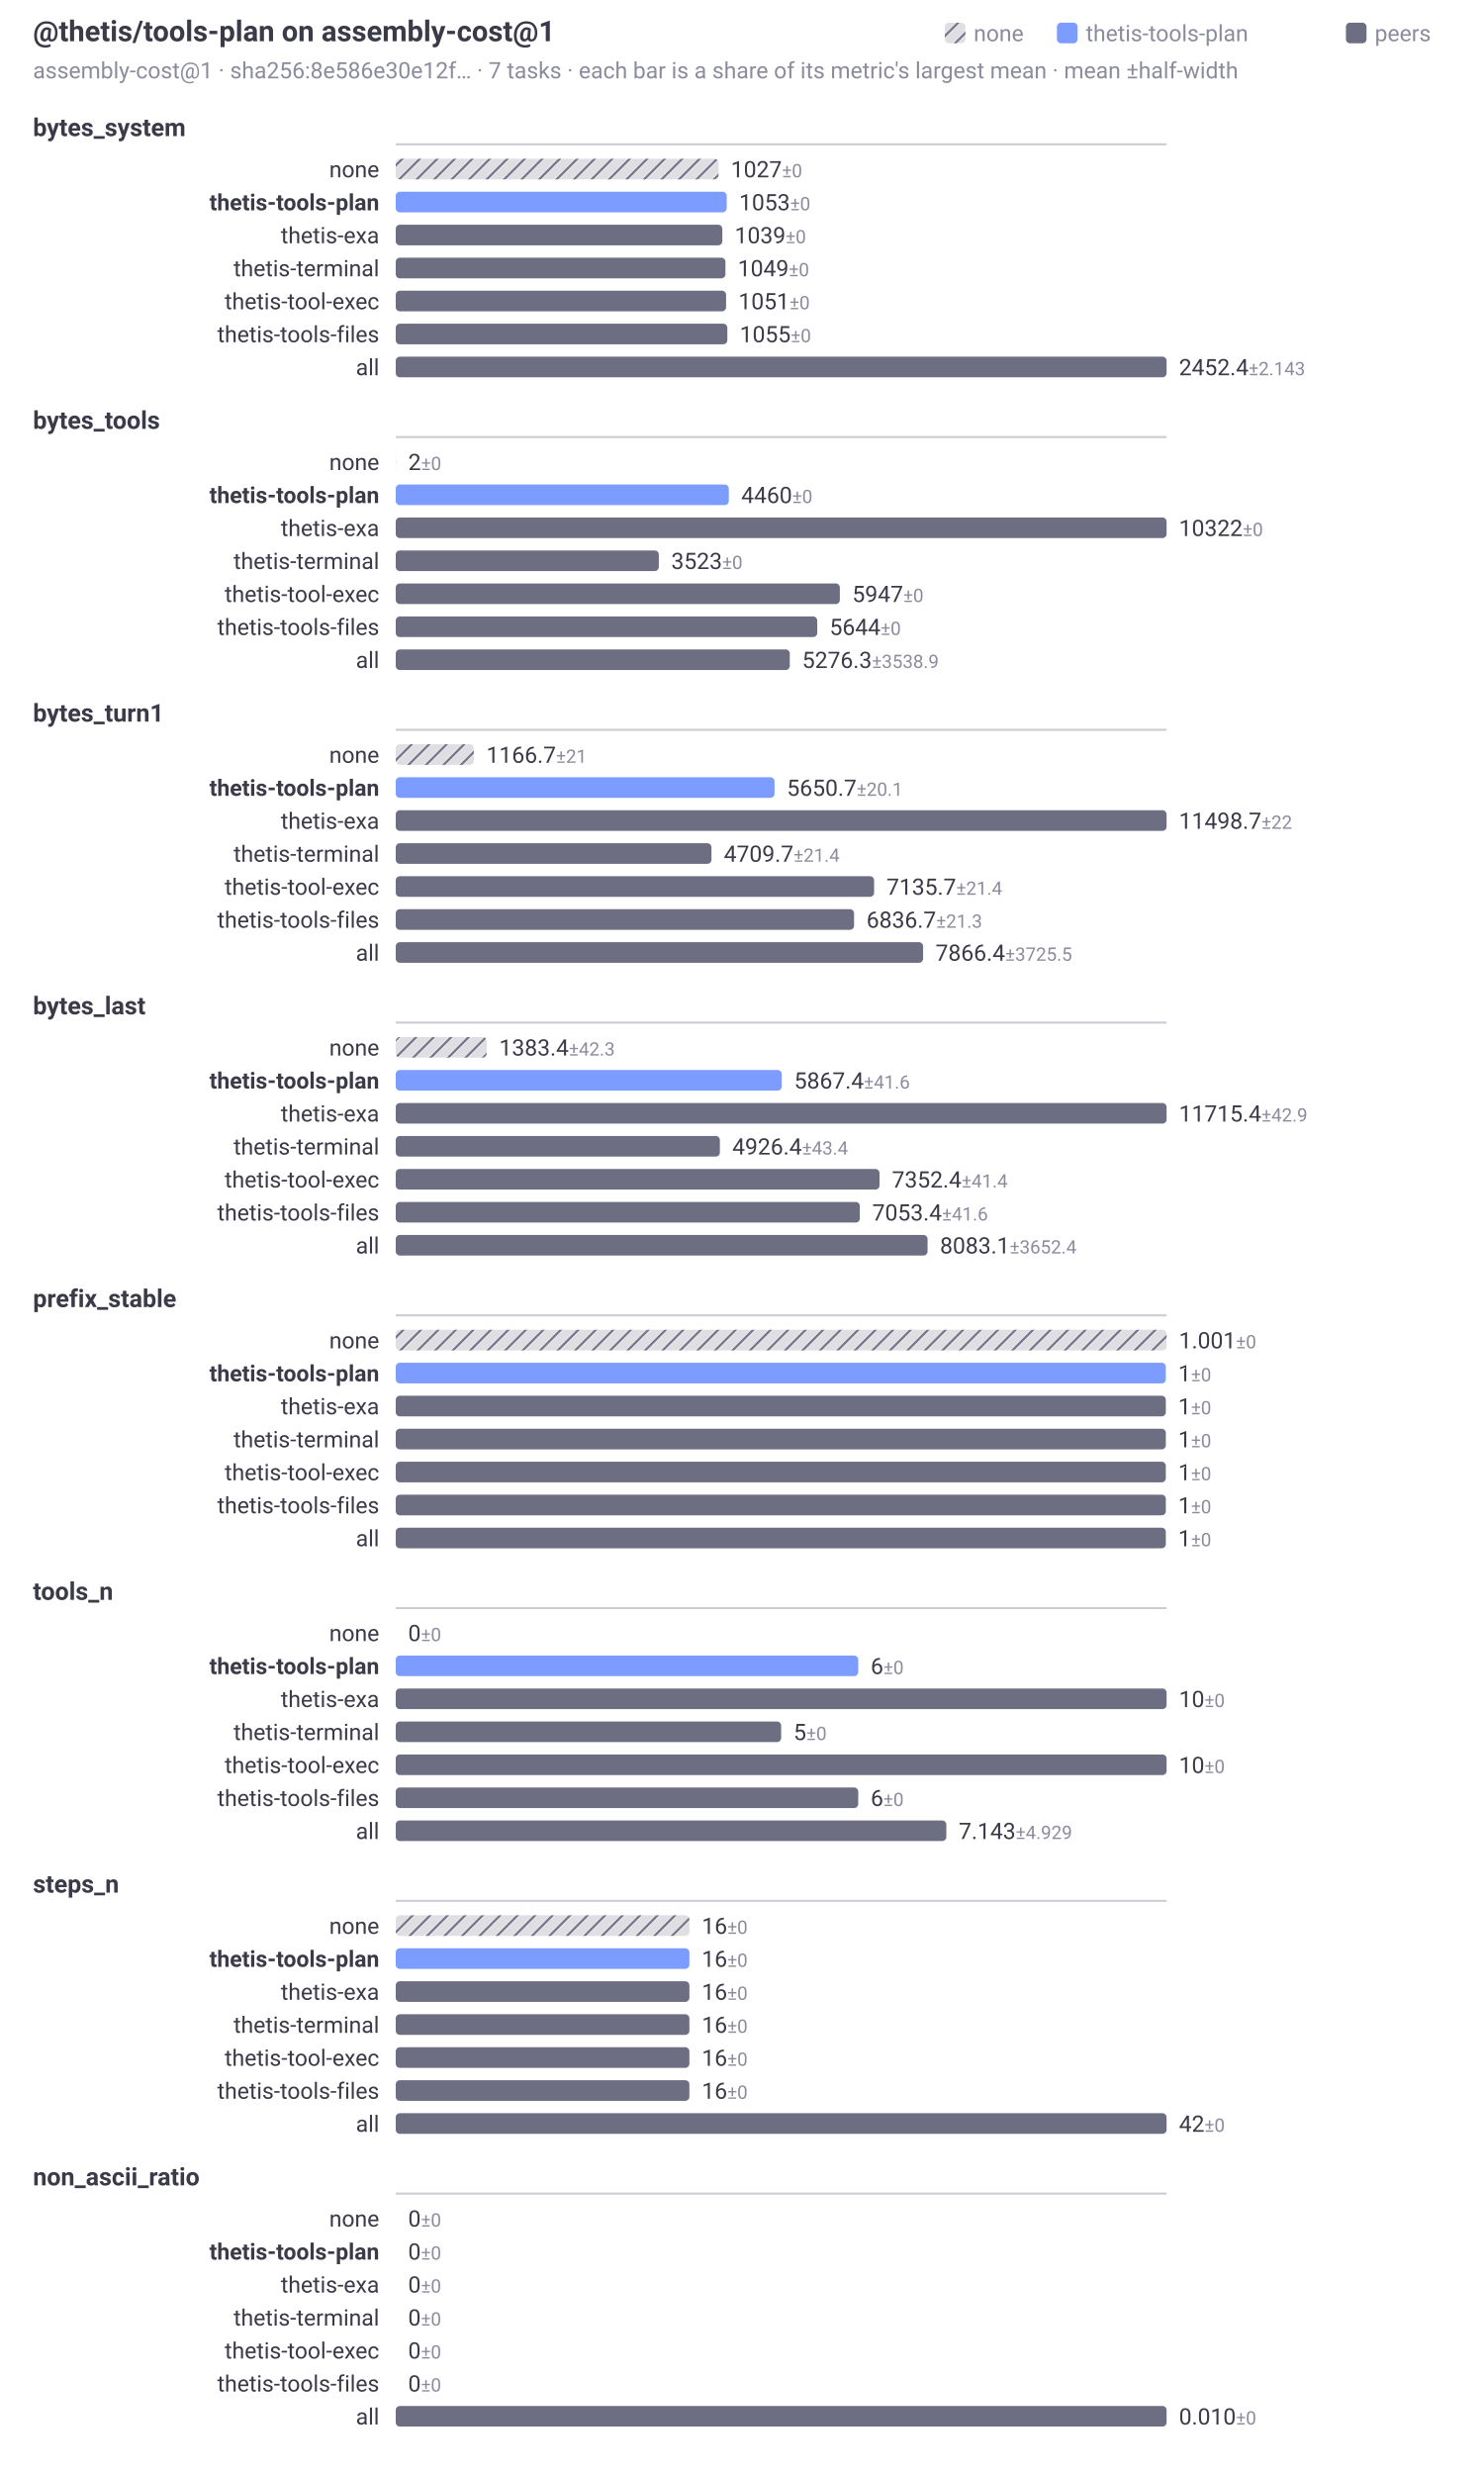
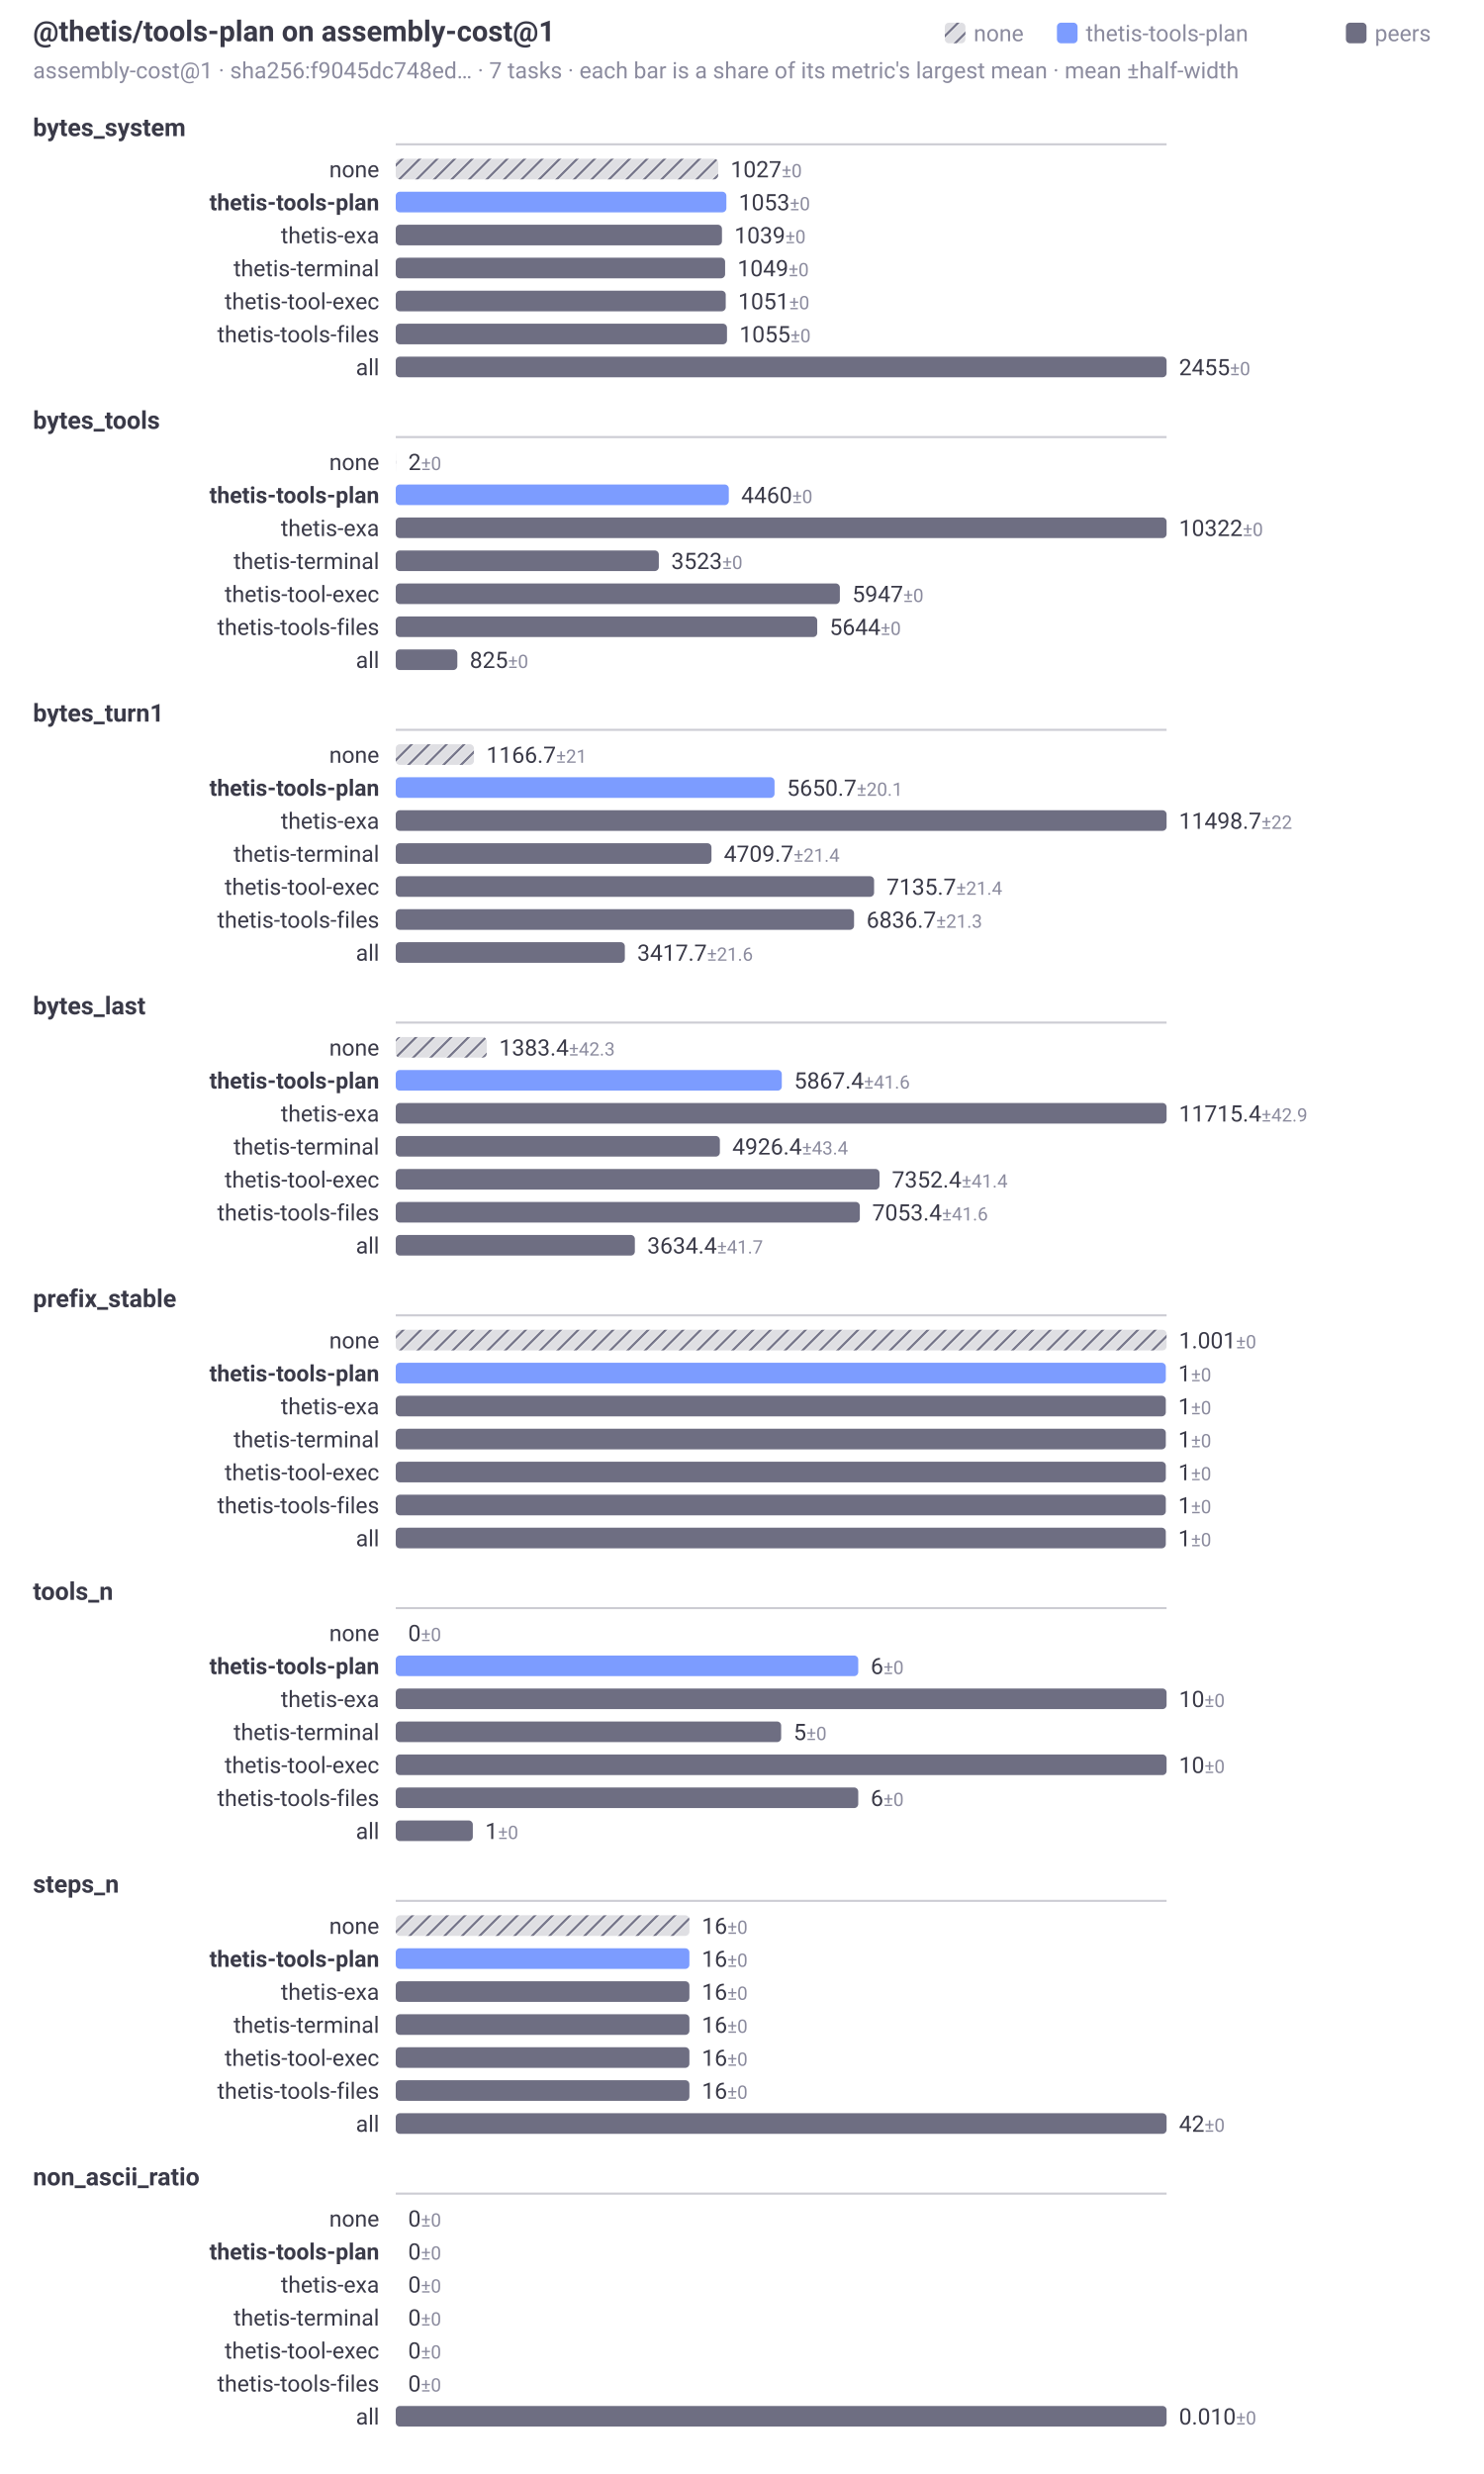
<svg xmlns="http://www.w3.org/2000/svg" width="720" height="1200" viewBox="0 0 720 1200" role="img" aria-labelledby="t d" font-family="system-ui, -apple-system, Segoe UI, Roboto, sans-serif">
  <style>.t{fill:#3a3a48}.f{fill:#8b8b9e}@media (prefers-color-scheme:dark){.t{fill:#d2d2dc}.f{fill:#9a9aae}}</style>
  <defs>
    <pattern id="hatch" width="6" height="6" patternUnits="userSpaceOnUse" patternTransform="rotate(45)">
      <rect width="6" height="6" fill="#6e6e82" fill-opacity="0.22" />
      <line x1="0" y1="0" x2="0" y2="6" stroke="#6e6e82" stroke-width="2" />
    </pattern>
  </defs>
  <text class="t" x="16" y="20" font-size="14" font-weight="600">@thetis/tools-plan on assembly-cost@1</text>
-   <text class="f" x="16" y="38" font-size="11">assembly-cost@1 · sha256:8e586e30e12f… · 7 tasks · each bar is a share of its metric's largest mean · mean ±half-width</text>
+   <text class="f" x="16" y="38" font-size="11">assembly-cost@1 · sha256:f9045dc748ed… · 7 tasks · each bar is a share of its metric's largest mean · mean ±half-width</text>
  <rect x="653" y="11" width="10" height="10" rx="2" fill="#6e6e82" />
  <text class="f" x="667" y="20" font-size="11">peers</text>
  <rect x="512.8" y="11" width="10" height="10" rx="2" fill="#7c9cff" />
  <text class="f" x="526.8" y="20" font-size="11">thetis-tools-plan</text>
  <rect x="458.4" y="11" width="10" height="10" rx="2" fill="url(#hatch)" />
  <text class="f" x="472.4" y="20" font-size="11">none</text>
  <text class="t" x="16" y="66" font-size="12" font-weight="600">bytes_system</text>
  <line x1="192" y1="70" x2="566" y2="70" stroke="#6e6e82" stroke-opacity="0.35" stroke-width="1" />
  <text class="t" x="184" y="86" font-size="11" text-anchor="end">none</text>
-   <rect x="192" y="77" width="156.62" height="10" rx="2" fill="url(#hatch)" />
-   <text class="t" x="354.62" y="86" font-size="11">1027<tspan class="f" font-size="9"> ±0</tspan>
+   <rect x="192" y="77" width="156.46" height="10" rx="2" fill="url(#hatch)" />
+   <text class="t" x="354.46" y="86" font-size="11">1027<tspan class="f" font-size="9"> ±0</tspan>
  </text>
  <text class="t" x="184" y="102" font-size="11" text-anchor="end" font-weight="600">thetis-tools-plan</text>
-   <rect x="192" y="93" width="160.58" height="10" rx="2" fill="#7c9cff" />
-   <text class="t" x="358.58" y="102" font-size="11">1053<tspan class="f" font-size="9"> ±0</tspan>
+   <rect x="192" y="93" width="160.42" height="10" rx="2" fill="#7c9cff" />
+   <text class="t" x="358.42" y="102" font-size="11">1053<tspan class="f" font-size="9"> ±0</tspan>
  </text>
  <text class="t" x="184" y="118" font-size="11" text-anchor="end">thetis-exa</text>
-   <rect x="192" y="109" width="158.45" height="10" rx="2" fill="#6e6e82" />
-   <text class="t" x="356.45" y="118" font-size="11">1039<tspan class="f" font-size="9"> ±0</tspan>
+   <rect x="192" y="109" width="158.28" height="10" rx="2" fill="#6e6e82" />
+   <text class="t" x="356.28" y="118" font-size="11">1039<tspan class="f" font-size="9"> ±0</tspan>
  </text>
  <text class="t" x="184" y="134" font-size="11" text-anchor="end">thetis-terminal</text>
-   <rect x="192" y="125" width="159.97" height="10" rx="2" fill="#6e6e82" />
-   <text class="t" x="357.97" y="134" font-size="11">1049<tspan class="f" font-size="9"> ±0</tspan>
+   <rect x="192" y="125" width="159.81" height="10" rx="2" fill="#6e6e82" />
+   <text class="t" x="357.81" y="134" font-size="11">1049<tspan class="f" font-size="9"> ±0</tspan>
  </text>
  <text class="t" x="184" y="150" font-size="11" text-anchor="end">thetis-tool-exec</text>
-   <rect x="192" y="141" width="160.28" height="10" rx="2" fill="#6e6e82" />
-   <text class="t" x="358.28" y="150" font-size="11">1051<tspan class="f" font-size="9"> ±0</tspan>
+   <rect x="192" y="141" width="160.11" height="10" rx="2" fill="#6e6e82" />
+   <text class="t" x="358.11" y="150" font-size="11">1051<tspan class="f" font-size="9"> ±0</tspan>
  </text>
  <text class="t" x="184" y="166" font-size="11" text-anchor="end">thetis-tools-files</text>
-   <rect x="192" y="157" width="160.89" height="10" rx="2" fill="#6e6e82" />
-   <text class="t" x="358.89" y="166" font-size="11">1055<tspan class="f" font-size="9"> ±0</tspan>
+   <rect x="192" y="157" width="160.72" height="10" rx="2" fill="#6e6e82" />
+   <text class="t" x="358.72" y="166" font-size="11">1055<tspan class="f" font-size="9"> ±0</tspan>
  </text>
  <text class="t" x="184" y="182" font-size="11" text-anchor="end">all</text>
  <rect x="192" y="173" width="374" height="10" rx="2" fill="#6e6e82" />
-   <text class="t" x="572" y="182" font-size="11">2452.4<tspan class="f" font-size="9"> ±2.143</tspan>
+   <text class="t" x="572" y="182" font-size="11">2455<tspan class="f" font-size="9"> ±0</tspan>
  </text>
  <text class="t" x="16" y="208" font-size="12" font-weight="600">bytes_tools</text>
  <line x1="192" y1="212" x2="566" y2="212" stroke="#6e6e82" stroke-opacity="0.35" stroke-width="1" />
  <text class="t" x="184" y="228" font-size="11" text-anchor="end">none</text>
  <rect x="192" y="219" width="0.07" height="10" rx="2" fill="url(#hatch)" />
  <text class="t" x="198.07" y="228" font-size="11">2<tspan class="f" font-size="9"> ±0</tspan>
  </text>
  <text class="t" x="184" y="244" font-size="11" text-anchor="end" font-weight="600">thetis-tools-plan</text>
  <rect x="192" y="235" width="161.6" height="10" rx="2" fill="#7c9cff" />
  <text class="t" x="359.6" y="244" font-size="11">4460<tspan class="f" font-size="9"> ±0</tspan>
  </text>
  <text class="t" x="184" y="260" font-size="11" text-anchor="end">thetis-exa</text>
  <rect x="192" y="251" width="374" height="10" rx="2" fill="#6e6e82" />
  <text class="t" x="572" y="260" font-size="11">10322<tspan class="f" font-size="9"> ±0</tspan>
  </text>
  <text class="t" x="184" y="276" font-size="11" text-anchor="end">thetis-terminal</text>
  <rect x="192" y="267" width="127.65" height="10" rx="2" fill="#6e6e82" />
  <text class="t" x="325.65" y="276" font-size="11">3523<tspan class="f" font-size="9"> ±0</tspan>
  </text>
  <text class="t" x="184" y="292" font-size="11" text-anchor="end">thetis-tool-exec</text>
  <rect x="192" y="283" width="215.48" height="10" rx="2" fill="#6e6e82" />
  <text class="t" x="413.48" y="292" font-size="11">5947<tspan class="f" font-size="9"> ±0</tspan>
  </text>
  <text class="t" x="184" y="308" font-size="11" text-anchor="end">thetis-tools-files</text>
  <rect x="192" y="299" width="204.5" height="10" rx="2" fill="#6e6e82" />
  <text class="t" x="402.5" y="308" font-size="11">5644<tspan class="f" font-size="9"> ±0</tspan>
  </text>
  <text class="t" x="184" y="324" font-size="11" text-anchor="end">all</text>
-   <rect x="192" y="315" width="191.18" height="10" rx="2" fill="#6e6e82" />
-   <text class="t" x="389.18" y="324" font-size="11">5276.3<tspan class="f" font-size="9"> ±3538.9</tspan>
+   <rect x="192" y="315" width="29.89" height="10" rx="2" fill="#6e6e82" />
+   <text class="t" x="227.89" y="324" font-size="11">825<tspan class="f" font-size="9"> ±0</tspan>
  </text>
  <text class="t" x="16" y="350" font-size="12" font-weight="600">bytes_turn1</text>
  <line x1="192" y1="354" x2="566" y2="354" stroke="#6e6e82" stroke-opacity="0.35" stroke-width="1" />
  <text class="t" x="184" y="370" font-size="11" text-anchor="end">none</text>
  <rect x="192" y="361" width="37.95" height="10" rx="2" fill="url(#hatch)" />
  <text class="t" x="235.95" y="370" font-size="11">1166.7<tspan class="f" font-size="9"> ±21</tspan>
  </text>
  <text class="t" x="184" y="386" font-size="11" text-anchor="end" font-weight="600">thetis-tools-plan</text>
  <rect x="192" y="377" width="183.79" height="10" rx="2" fill="#7c9cff" />
  <text class="t" x="381.79" y="386" font-size="11">5650.7<tspan class="f" font-size="9"> ±20.1</tspan>
  </text>
  <text class="t" x="184" y="402" font-size="11" text-anchor="end">thetis-exa</text>
  <rect x="192" y="393" width="374" height="10" rx="2" fill="#6e6e82" />
  <text class="t" x="572" y="402" font-size="11">11498.7<tspan class="f" font-size="9"> ±22</tspan>
  </text>
  <text class="t" x="184" y="418" font-size="11" text-anchor="end">thetis-terminal</text>
  <rect x="192" y="409" width="153.19" height="10" rx="2" fill="#6e6e82" />
  <text class="t" x="351.19" y="418" font-size="11">4709.7<tspan class="f" font-size="9"> ±21.4</tspan>
  </text>
  <text class="t" x="184" y="434" font-size="11" text-anchor="end">thetis-tool-exec</text>
  <rect x="192" y="425" width="232.09" height="10" rx="2" fill="#6e6e82" />
  <text class="t" x="430.09" y="434" font-size="11">7135.7<tspan class="f" font-size="9"> ±21.4</tspan>
  </text>
  <text class="t" x="184" y="450" font-size="11" text-anchor="end">thetis-tools-files</text>
  <rect x="192" y="441" width="222.37" height="10" rx="2" fill="#6e6e82" />
  <text class="t" x="420.37" y="450" font-size="11">6836.7<tspan class="f" font-size="9"> ±21.3</tspan>
  </text>
  <text class="t" x="184" y="466" font-size="11" text-anchor="end">all</text>
-   <rect x="192" y="457" width="255.86" height="10" rx="2" fill="#6e6e82" />
-   <text class="t" x="453.86" y="466" font-size="11">7866.4<tspan class="f" font-size="9"> ±3725.5</tspan>
+   <rect x="192" y="457" width="111.16" height="10" rx="2" fill="#6e6e82" />
+   <text class="t" x="309.16" y="466" font-size="11">3417.7<tspan class="f" font-size="9"> ±21.6</tspan>
  </text>
  <text class="t" x="16" y="492" font-size="12" font-weight="600">bytes_last</text>
  <line x1="192" y1="496" x2="566" y2="496" stroke="#6e6e82" stroke-opacity="0.35" stroke-width="1" />
  <text class="t" x="184" y="512" font-size="11" text-anchor="end">none</text>
  <rect x="192" y="503" width="44.16" height="10" rx="2" fill="url(#hatch)" />
  <text class="t" x="242.16" y="512" font-size="11">1383.4<tspan class="f" font-size="9"> ±42.3</tspan>
  </text>
  <text class="t" x="184" y="528" font-size="11" text-anchor="end" font-weight="600">thetis-tools-plan</text>
  <rect x="192" y="519" width="187.31" height="10" rx="2" fill="#7c9cff" />
  <text class="t" x="385.31" y="528" font-size="11">5867.4<tspan class="f" font-size="9"> ±41.6</tspan>
  </text>
  <text class="t" x="184" y="544" font-size="11" text-anchor="end">thetis-exa</text>
  <rect x="192" y="535" width="374" height="10" rx="2" fill="#6e6e82" />
  <text class="t" x="572" y="544" font-size="11">11715.4<tspan class="f" font-size="9"> ±42.9</tspan>
  </text>
  <text class="t" x="184" y="560" font-size="11" text-anchor="end">thetis-terminal</text>
  <rect x="192" y="551" width="157.27" height="10" rx="2" fill="#6e6e82" />
  <text class="t" x="355.27" y="560" font-size="11">4926.4<tspan class="f" font-size="9"> ±43.4</tspan>
  </text>
  <text class="t" x="184" y="576" font-size="11" text-anchor="end">thetis-tool-exec</text>
  <rect x="192" y="567" width="234.72" height="10" rx="2" fill="#6e6e82" />
  <text class="t" x="432.72" y="576" font-size="11">7352.4<tspan class="f" font-size="9"> ±41.4</tspan>
  </text>
  <text class="t" x="184" y="592" font-size="11" text-anchor="end">thetis-tools-files</text>
  <rect x="192" y="583" width="225.17" height="10" rx="2" fill="#6e6e82" />
  <text class="t" x="423.17" y="592" font-size="11">7053.4<tspan class="f" font-size="9"> ±41.6</tspan>
  </text>
  <text class="t" x="184" y="608" font-size="11" text-anchor="end">all</text>
-   <rect x="192" y="599" width="258.04" height="10" rx="2" fill="#6e6e82" />
-   <text class="t" x="456.04" y="608" font-size="11">8083.1<tspan class="f" font-size="9"> ±3652.4</tspan>
+   <rect x="192" y="599" width="116.02" height="10" rx="2" fill="#6e6e82" />
+   <text class="t" x="314.02" y="608" font-size="11">3634.4<tspan class="f" font-size="9"> ±41.7</tspan>
  </text>
  <text class="t" x="16" y="634" font-size="12" font-weight="600">prefix_stable</text>
  <line x1="192" y1="638" x2="566" y2="638" stroke="#6e6e82" stroke-opacity="0.35" stroke-width="1" />
  <text class="t" x="184" y="654" font-size="11" text-anchor="end">none</text>
  <rect x="192" y="645" width="374" height="10" rx="2" fill="url(#hatch)" />
  <text class="t" x="572" y="654" font-size="11">1.001<tspan class="f" font-size="9"> ±0</tspan>
  </text>
  <text class="t" x="184" y="670" font-size="11" text-anchor="end" font-weight="600">thetis-tools-plan</text>
  <rect x="192" y="661" width="373.63" height="10" rx="2" fill="#7c9cff" />
  <text class="t" x="571.63" y="670" font-size="11">1<tspan class="f" font-size="9"> ±0</tspan>
  </text>
  <text class="t" x="184" y="686" font-size="11" text-anchor="end">thetis-exa</text>
  <rect x="192" y="677" width="373.63" height="10" rx="2" fill="#6e6e82" />
  <text class="t" x="571.63" y="686" font-size="11">1<tspan class="f" font-size="9"> ±0</tspan>
  </text>
  <text class="t" x="184" y="702" font-size="11" text-anchor="end">thetis-terminal</text>
  <rect x="192" y="693" width="373.63" height="10" rx="2" fill="#6e6e82" />
  <text class="t" x="571.63" y="702" font-size="11">1<tspan class="f" font-size="9"> ±0</tspan>
  </text>
  <text class="t" x="184" y="718" font-size="11" text-anchor="end">thetis-tool-exec</text>
  <rect x="192" y="709" width="373.63" height="10" rx="2" fill="#6e6e82" />
  <text class="t" x="571.63" y="718" font-size="11">1<tspan class="f" font-size="9"> ±0</tspan>
  </text>
  <text class="t" x="184" y="734" font-size="11" text-anchor="end">thetis-tools-files</text>
  <rect x="192" y="725" width="373.63" height="10" rx="2" fill="#6e6e82" />
  <text class="t" x="571.63" y="734" font-size="11">1<tspan class="f" font-size="9"> ±0</tspan>
  </text>
  <text class="t" x="184" y="750" font-size="11" text-anchor="end">all</text>
  <rect x="192" y="741" width="373.63" height="10" rx="2" fill="#6e6e82" />
  <text class="t" x="571.63" y="750" font-size="11">1<tspan class="f" font-size="9"> ±0</tspan>
  </text>
  <text class="t" x="16" y="776" font-size="12" font-weight="600">tools_n</text>
  <line x1="192" y1="780" x2="566" y2="780" stroke="#6e6e82" stroke-opacity="0.35" stroke-width="1" />
  <text class="t" x="184" y="796" font-size="11" text-anchor="end">none</text>
  <rect x="192" y="787" width="0" height="10" rx="2" fill="url(#hatch)" />
  <text class="t" x="198" y="796" font-size="11">0<tspan class="f" font-size="9"> ±0</tspan>
  </text>
  <text class="t" x="184" y="812" font-size="11" text-anchor="end" font-weight="600">thetis-tools-plan</text>
  <rect x="192" y="803" width="224.4" height="10" rx="2" fill="#7c9cff" />
  <text class="t" x="422.4" y="812" font-size="11">6<tspan class="f" font-size="9"> ±0</tspan>
  </text>
  <text class="t" x="184" y="828" font-size="11" text-anchor="end">thetis-exa</text>
  <rect x="192" y="819" width="374" height="10" rx="2" fill="#6e6e82" />
  <text class="t" x="572" y="828" font-size="11">10<tspan class="f" font-size="9"> ±0</tspan>
  </text>
  <text class="t" x="184" y="844" font-size="11" text-anchor="end">thetis-terminal</text>
  <rect x="192" y="835" width="187" height="10" rx="2" fill="#6e6e82" />
  <text class="t" x="385" y="844" font-size="11">5<tspan class="f" font-size="9"> ±0</tspan>
  </text>
  <text class="t" x="184" y="860" font-size="11" text-anchor="end">thetis-tool-exec</text>
  <rect x="192" y="851" width="374" height="10" rx="2" fill="#6e6e82" />
  <text class="t" x="572" y="860" font-size="11">10<tspan class="f" font-size="9"> ±0</tspan>
  </text>
  <text class="t" x="184" y="876" font-size="11" text-anchor="end">thetis-tools-files</text>
  <rect x="192" y="867" width="224.4" height="10" rx="2" fill="#6e6e82" />
  <text class="t" x="422.4" y="876" font-size="11">6<tspan class="f" font-size="9"> ±0</tspan>
  </text>
  <text class="t" x="184" y="892" font-size="11" text-anchor="end">all</text>
-   <rect x="192" y="883" width="267.14" height="10" rx="2" fill="#6e6e82" />
-   <text class="t" x="465.14" y="892" font-size="11">7.143<tspan class="f" font-size="9"> ±4.929</tspan>
+   <rect x="192" y="883" width="37.4" height="10" rx="2" fill="#6e6e82" />
+   <text class="t" x="235.4" y="892" font-size="11">1<tspan class="f" font-size="9"> ±0</tspan>
  </text>
  <text class="t" x="16" y="918" font-size="12" font-weight="600">steps_n</text>
  <line x1="192" y1="922" x2="566" y2="922" stroke="#6e6e82" stroke-opacity="0.35" stroke-width="1" />
  <text class="t" x="184" y="938" font-size="11" text-anchor="end">none</text>
  <rect x="192" y="929" width="142.48" height="10" rx="2" fill="url(#hatch)" />
  <text class="t" x="340.48" y="938" font-size="11">16<tspan class="f" font-size="9"> ±0</tspan>
  </text>
  <text class="t" x="184" y="954" font-size="11" text-anchor="end" font-weight="600">thetis-tools-plan</text>
  <rect x="192" y="945" width="142.48" height="10" rx="2" fill="#7c9cff" />
  <text class="t" x="340.48" y="954" font-size="11">16<tspan class="f" font-size="9"> ±0</tspan>
  </text>
  <text class="t" x="184" y="970" font-size="11" text-anchor="end">thetis-exa</text>
  <rect x="192" y="961" width="142.48" height="10" rx="2" fill="#6e6e82" />
  <text class="t" x="340.48" y="970" font-size="11">16<tspan class="f" font-size="9"> ±0</tspan>
  </text>
  <text class="t" x="184" y="986" font-size="11" text-anchor="end">thetis-terminal</text>
  <rect x="192" y="977" width="142.48" height="10" rx="2" fill="#6e6e82" />
  <text class="t" x="340.48" y="986" font-size="11">16<tspan class="f" font-size="9"> ±0</tspan>
  </text>
  <text class="t" x="184" y="1002" font-size="11" text-anchor="end">thetis-tool-exec</text>
  <rect x="192" y="993" width="142.48" height="10" rx="2" fill="#6e6e82" />
  <text class="t" x="340.48" y="1002" font-size="11">16<tspan class="f" font-size="9"> ±0</tspan>
  </text>
  <text class="t" x="184" y="1018" font-size="11" text-anchor="end">thetis-tools-files</text>
  <rect x="192" y="1009" width="142.48" height="10" rx="2" fill="#6e6e82" />
  <text class="t" x="340.48" y="1018" font-size="11">16<tspan class="f" font-size="9"> ±0</tspan>
  </text>
  <text class="t" x="184" y="1034" font-size="11" text-anchor="end">all</text>
  <rect x="192" y="1025" width="374" height="10" rx="2" fill="#6e6e82" />
  <text class="t" x="572" y="1034" font-size="11">42<tspan class="f" font-size="9"> ±0</tspan>
  </text>
  <text class="t" x="16" y="1060" font-size="12" font-weight="600">non_ascii_ratio</text>
  <line x1="192" y1="1064" x2="566" y2="1064" stroke="#6e6e82" stroke-opacity="0.35" stroke-width="1" />
  <text class="t" x="184" y="1080" font-size="11" text-anchor="end">none</text>
  <rect x="192" y="1071" width="0" height="10" rx="2" fill="url(#hatch)" />
  <text class="t" x="198" y="1080" font-size="11">0<tspan class="f" font-size="9"> ±0</tspan>
  </text>
  <text class="t" x="184" y="1096" font-size="11" text-anchor="end" font-weight="600">thetis-tools-plan</text>
  <rect x="192" y="1087" width="0" height="10" rx="2" fill="#7c9cff" />
  <text class="t" x="198" y="1096" font-size="11">0<tspan class="f" font-size="9"> ±0</tspan>
  </text>
  <text class="t" x="184" y="1112" font-size="11" text-anchor="end">thetis-exa</text>
  <rect x="192" y="1103" width="0" height="10" rx="2" fill="#6e6e82" />
  <text class="t" x="198" y="1112" font-size="11">0<tspan class="f" font-size="9"> ±0</tspan>
  </text>
  <text class="t" x="184" y="1128" font-size="11" text-anchor="end">thetis-terminal</text>
  <rect x="192" y="1119" width="0" height="10" rx="2" fill="#6e6e82" />
  <text class="t" x="198" y="1128" font-size="11">0<tspan class="f" font-size="9"> ±0</tspan>
  </text>
  <text class="t" x="184" y="1144" font-size="11" text-anchor="end">thetis-tool-exec</text>
  <rect x="192" y="1135" width="0" height="10" rx="2" fill="#6e6e82" />
  <text class="t" x="198" y="1144" font-size="11">0<tspan class="f" font-size="9"> ±0</tspan>
  </text>
  <text class="t" x="184" y="1160" font-size="11" text-anchor="end">thetis-tools-files</text>
  <rect x="192" y="1151" width="0" height="10" rx="2" fill="#6e6e82" />
  <text class="t" x="198" y="1160" font-size="11">0<tspan class="f" font-size="9"> ±0</tspan>
  </text>
  <text class="t" x="184" y="1176" font-size="11" text-anchor="end">all</text>
  <rect x="192" y="1167" width="374" height="10" rx="2" fill="#6e6e82" />
  <text class="t" x="572" y="1176" font-size="11">0.010<tspan class="f" font-size="9"> ±0</tspan>
  </text>
</svg>
